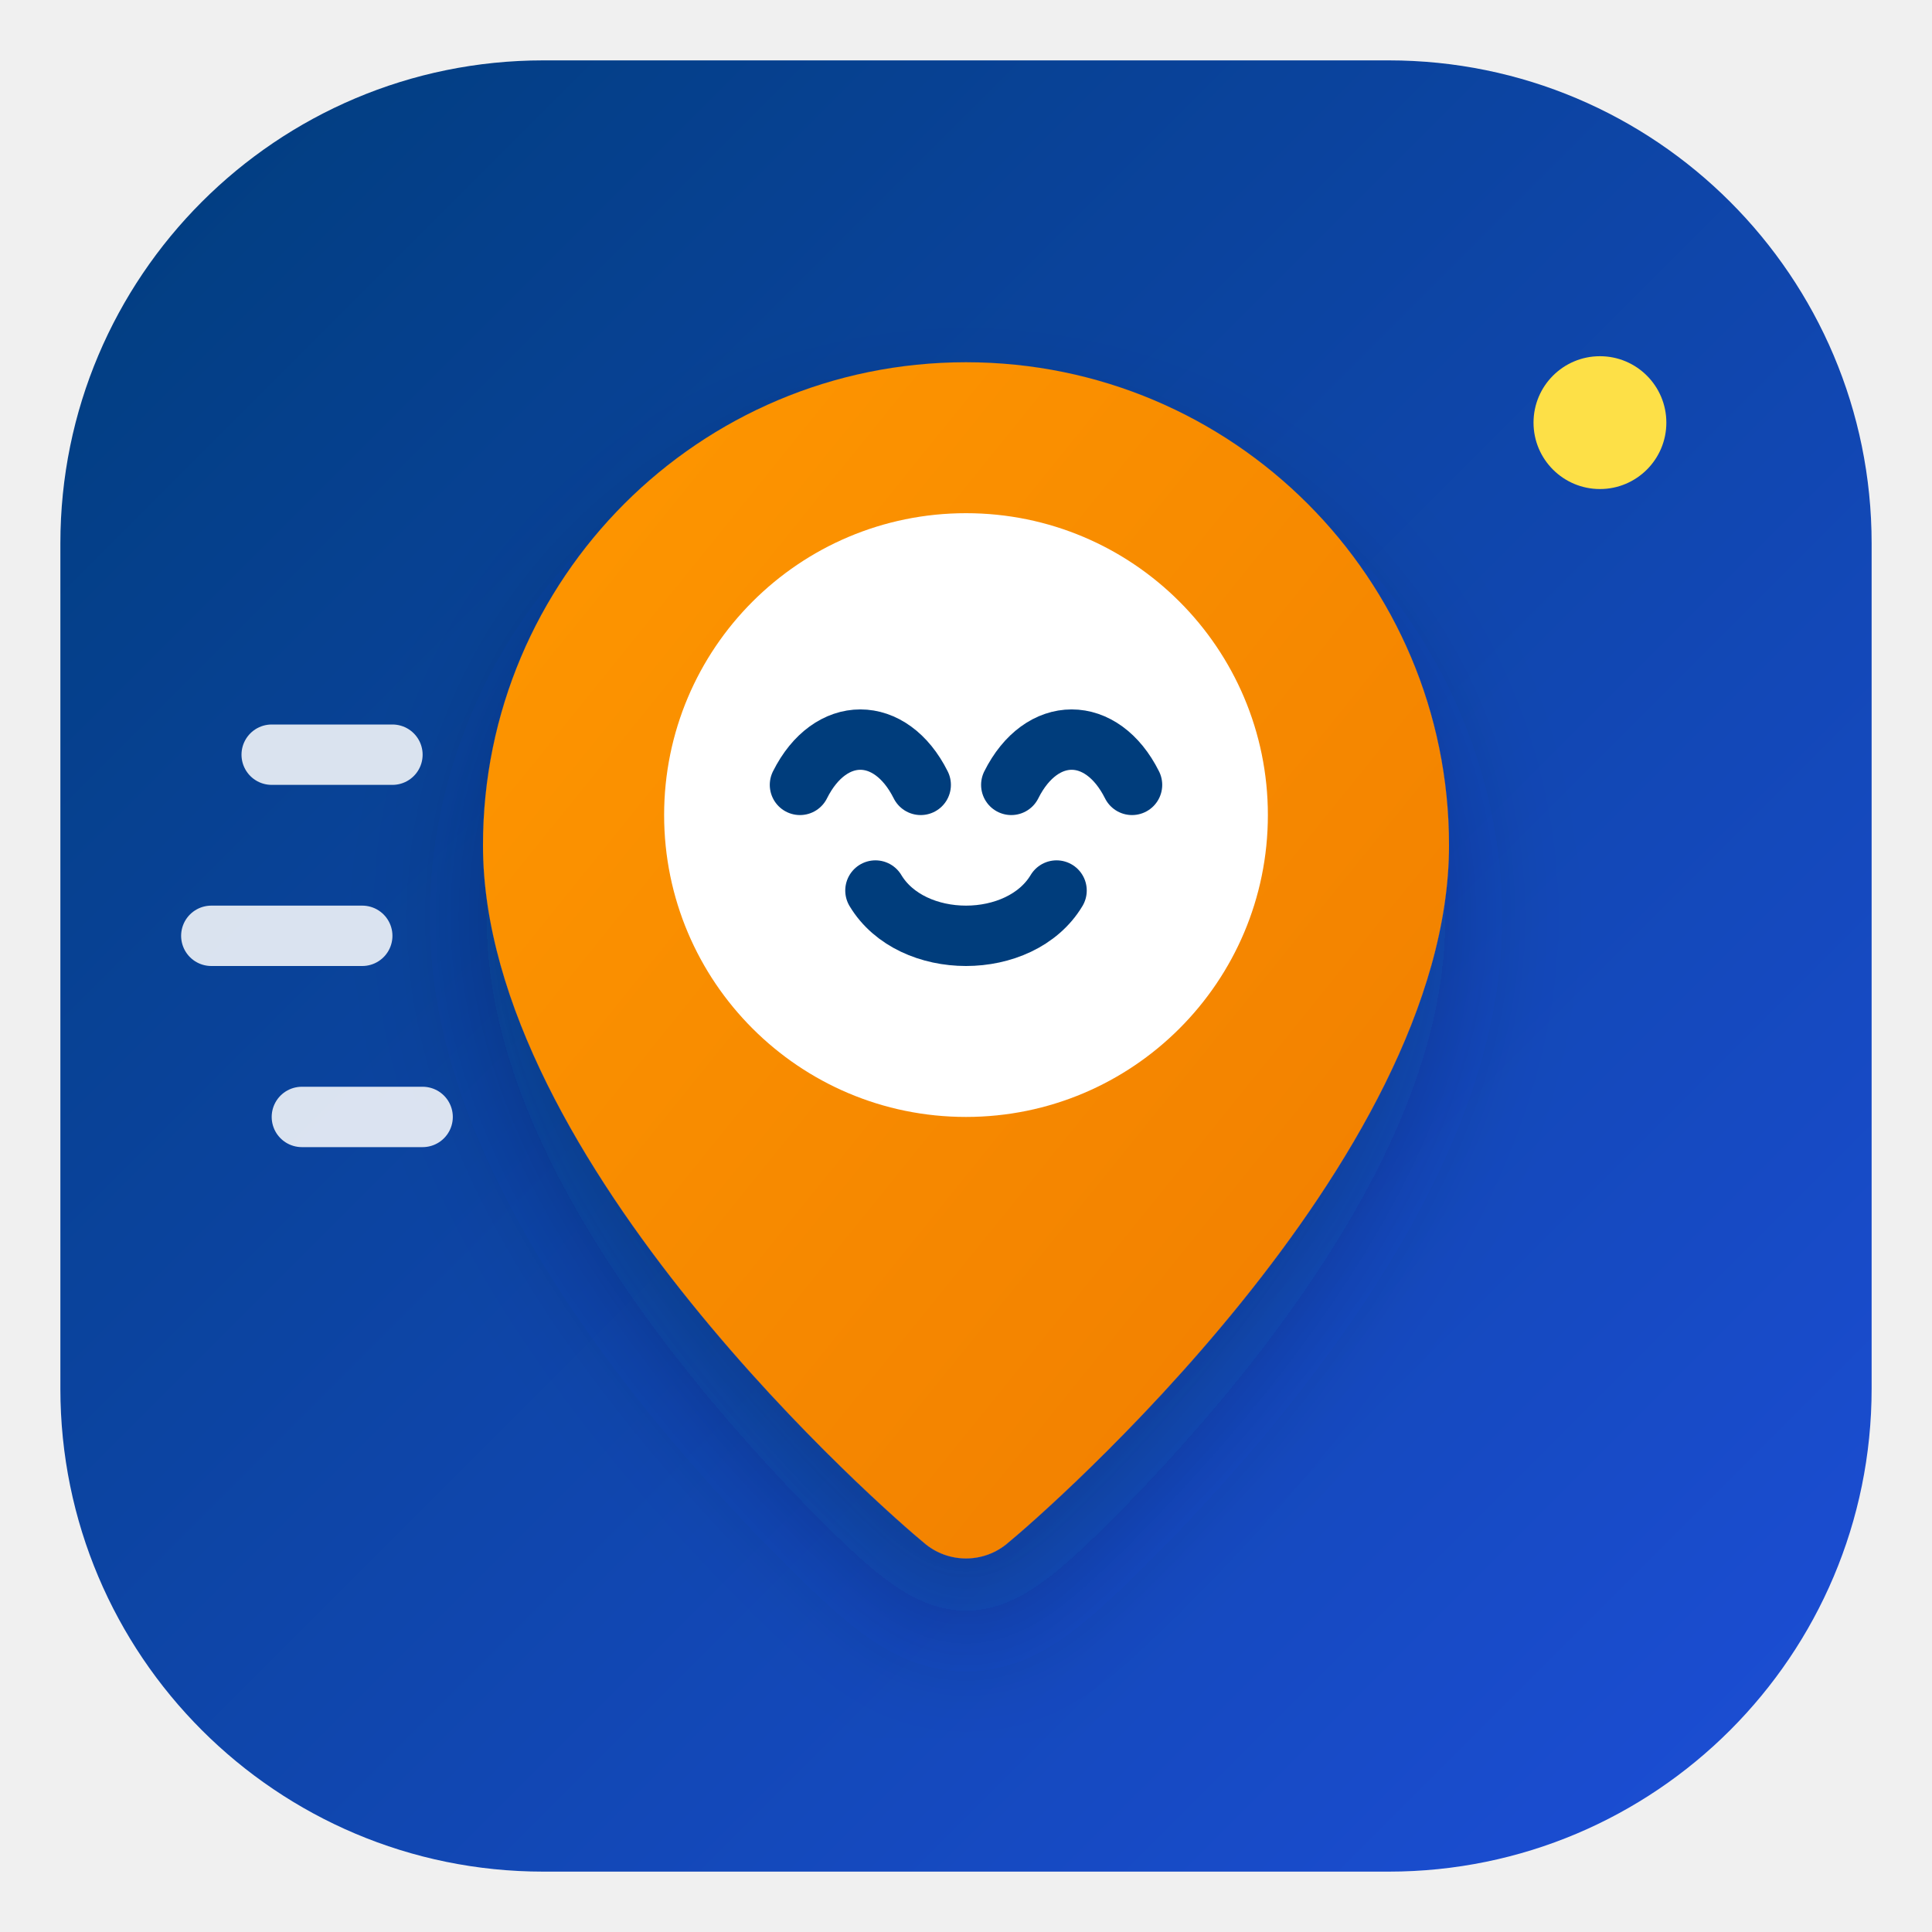
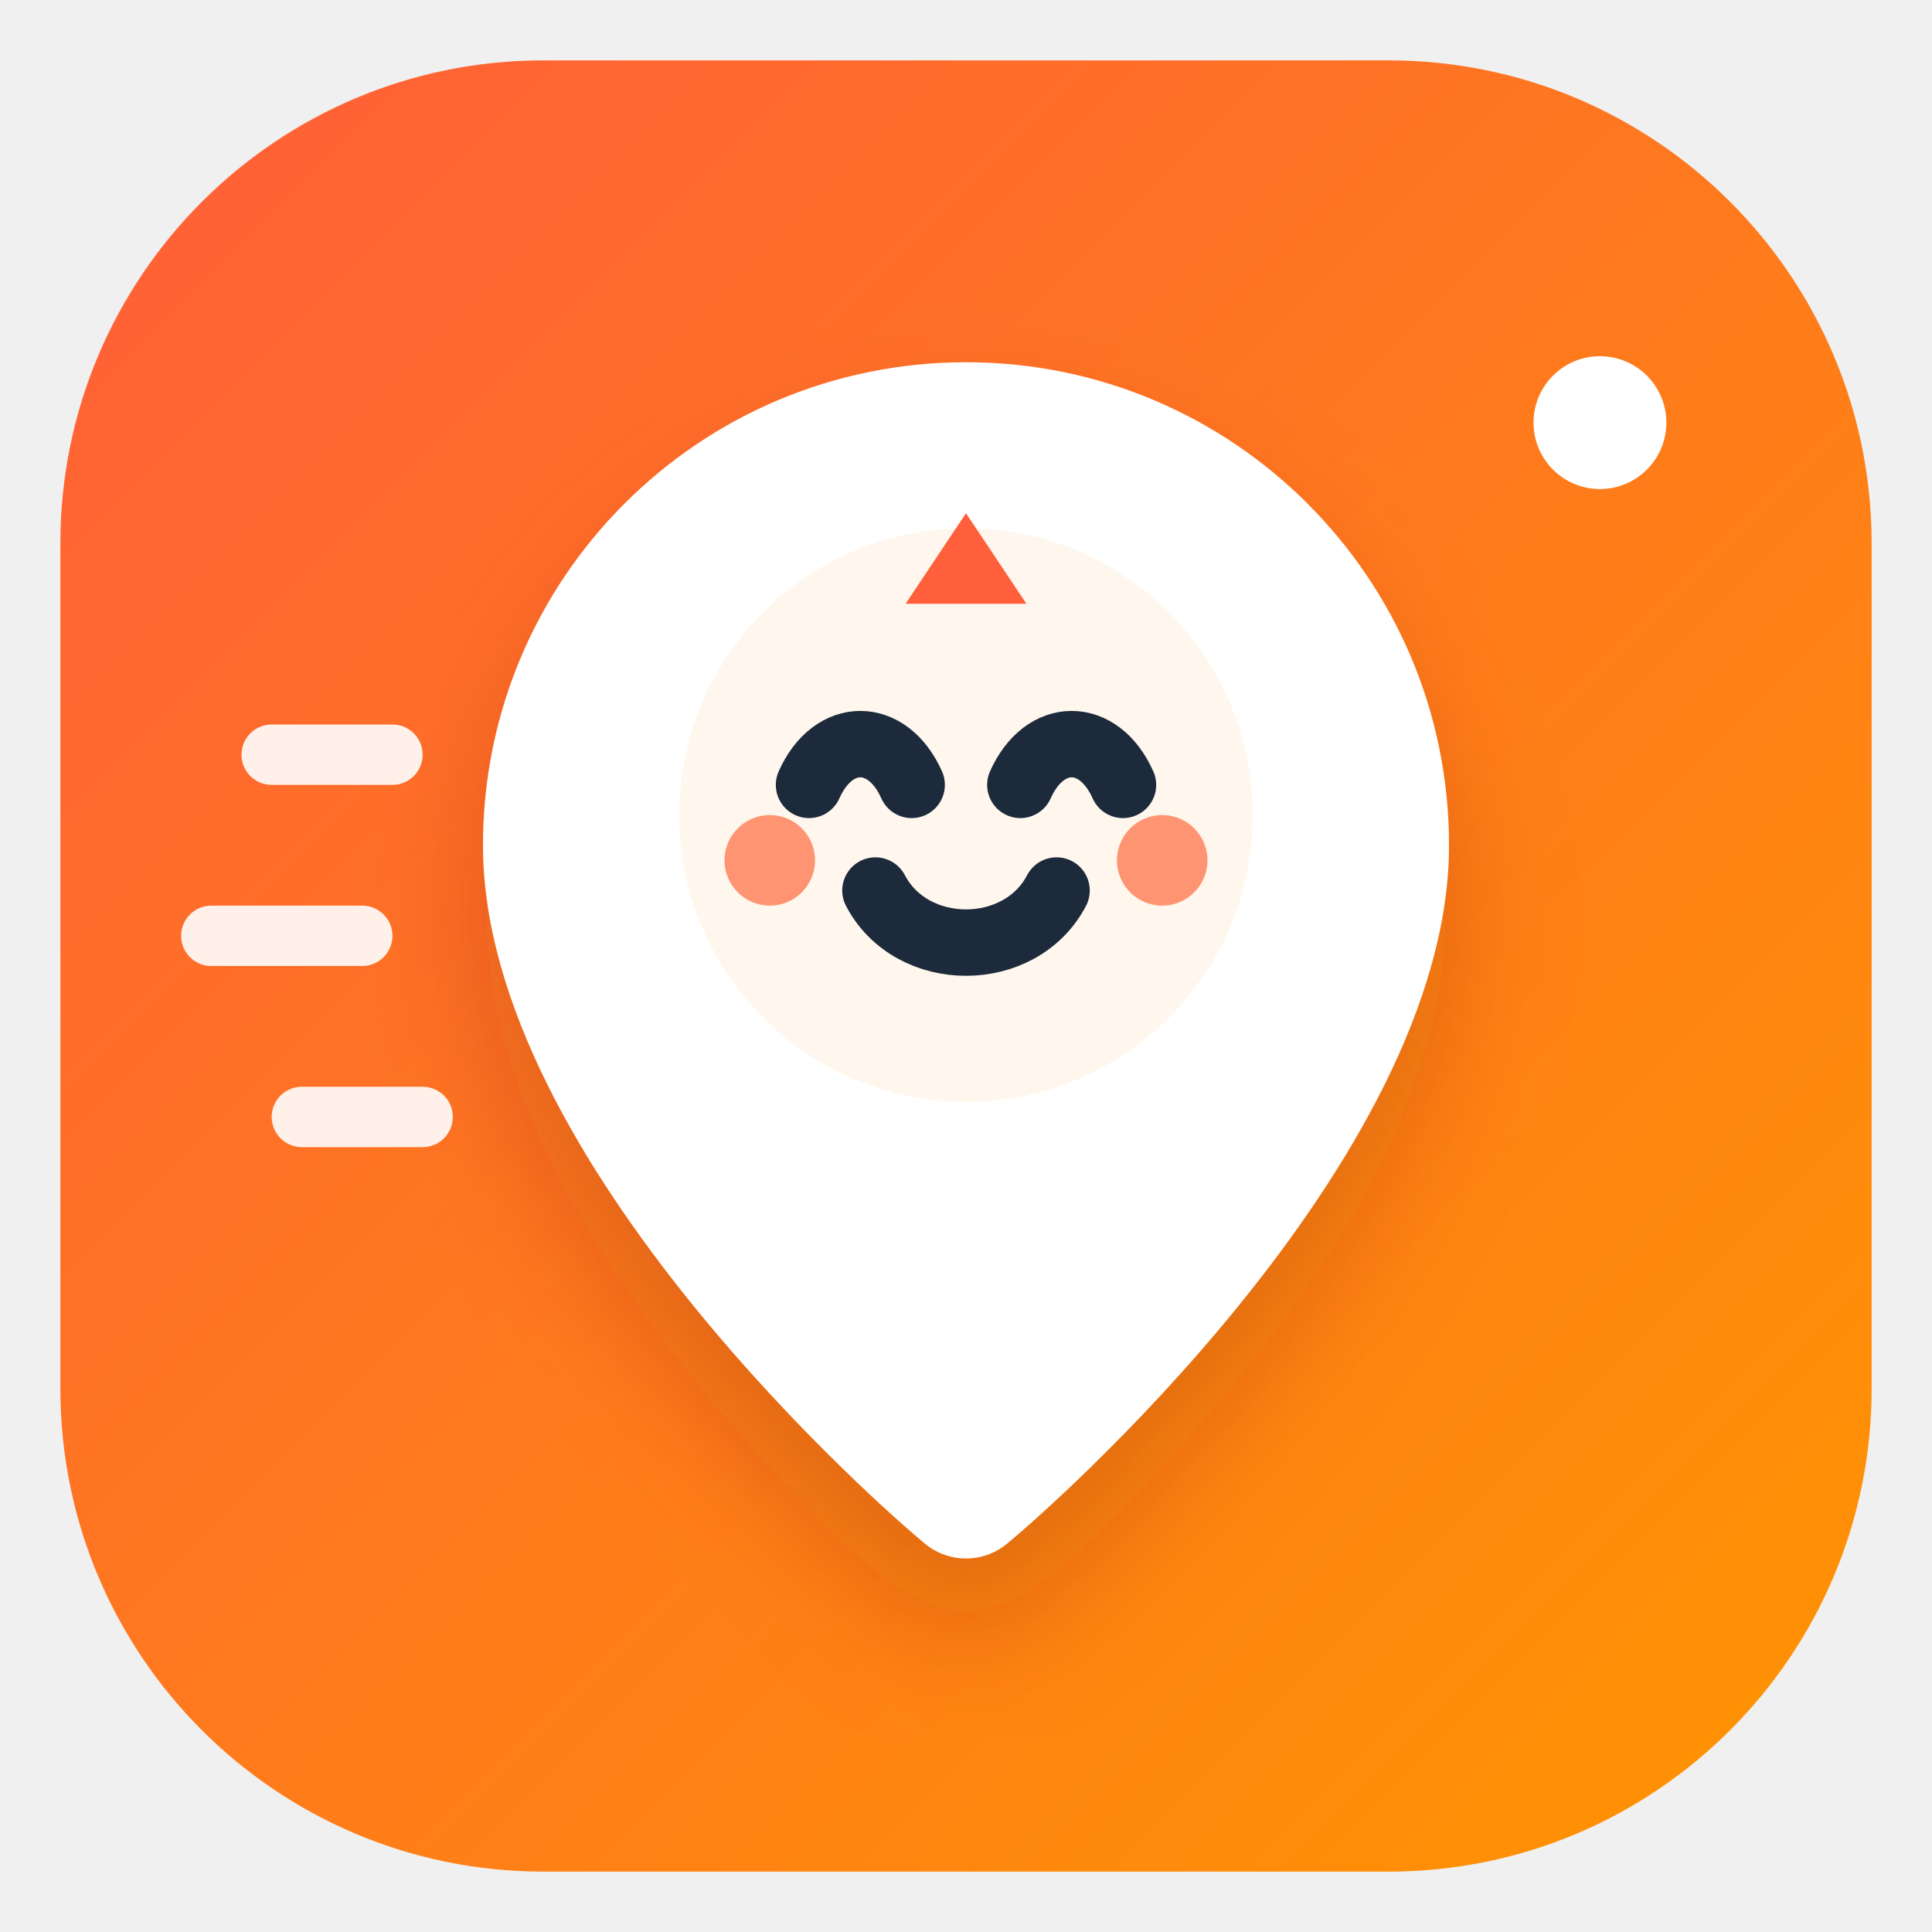
<svg xmlns="http://www.w3.org/2000/svg" viewBox="0 0 64 64" width="64" height="64" fill="none">
  <defs>
-     <linearGradient id="bgGrad" x1="0%" y1="0%" x2="100%" y2="100%">
-       <stop offset="0%" stop-color="#003D7C" />
-       <stop offset="100%" stop-color="#1D4ED8" />
+     <linearGradient id="warmBg" x1="0%" y1="0%" x2="100%" y2="100%">
+       <stop offset="0%" stop-color="#FF5E3A" />
+       <stop offset="100%" stop-color="#FF9500" />
    </linearGradient>
-     <linearGradient id="orangePin" x1="0%" y1="0%" x2="100%" y2="100%">
-       <stop offset="0%" stop-color="#FF9800" />
-       <stop offset="100%" stop-color="#EF7C00" />
-     </linearGradient>
-     <filter id="pinShadow" x="-15%" y="-15%" width="130%" height="130%">
-       <feDropShadow dx="0" dy="2.5" stdDeviation="2" flood-opacity="0.25" flood-color="#001840" />
+     <filter id="whitePinShadow" x="-15%" y="-15%" width="130%" height="130%">
+       <feDropShadow dx="0" dy="2.5" stdDeviation="2" flood-opacity="0.25" flood-color="#8B2500" />
    </filter>
  </defs>
-   <rect x="2" y="2" width="60" height="60" rx="16" fill="url(#bgGrad)" />
-   <g filter="url(#pinShadow)">
-     <path d="M32 12C23.16 12 16 19.16 16 28C16 38.5 29.5 50.2 30.6 51.1C31.4 51.8 32.6 51.8 33.4 51.1C34.5 50.2 48 38.5 48 28C48 19.16 40.84 12 32 12Z" fill="url(#orangePin)" />
-     <circle cx="32" cy="27" r="10" fill="#FFFFFF" />
-     <path d="M26.5 26C27.5 24 29.5 24 30.5 26" stroke="#003D7C" stroke-width="2" stroke-linecap="round" fill="none" />
-     <path d="M33.5 26C34.5 24 36.5 24 37.5 26" stroke="#003D7C" stroke-width="2" stroke-linecap="round" fill="none" />
-     <path d="M29 29.5C30.2 31.5 33.8 31.5 35 29.5" stroke="#003D7C" stroke-width="2" stroke-linecap="round" fill="none" />
-     <path d="M32 17.5L34 20.5H30L32 17.5Z" fill="#FFFFFF" />
+   <rect x="2" y="2" width="60" height="60" rx="16" fill="url(#warmBg)" />
+   <g filter="url(#whitePinShadow)">
+     <path d="M32 12C23.16 12 16 19.16 16 28C16 38.5 29.5 50.2 30.6 51.1C31.4 51.8 32.6 51.8 33.4 51.1C34.5 50.2 48 38.5 48 28C48 19.16 40.84 12 32 12Z" fill="#FFFFFF" />
+     <circle cx="32" cy="27" r="9.5" fill="#FFF7ED" />
+     <path d="M26.8 26C27.6 24.2 29.4 24.2 30.2 26" stroke="#1E293B" stroke-width="2.2" stroke-linecap="round" fill="none" />
+     <path d="M33.8 26C34.6 24.2 36.4 24.2 37.2 26" stroke="#1E293B" stroke-width="2.2" stroke-linecap="round" fill="none" />
+     <circle cx="25.5" cy="28.5" r="1.5" fill="#FF8A65" opacity="0.9" />
+     <circle cx="38.5" cy="28.5" r="1.5" fill="#FF8A65" opacity="0.9" />
+     <path d="M29 29.5C30.2 31.8 33.8 31.8 35 29.5" stroke="#1E293B" stroke-width="2.2" stroke-linecap="round" fill="none" />
+     <path d="M32 17L34 20H30L32 17Z" fill="#FF5E3A" />
  </g>
-   <path d="M9 25H13M7 31H12M10 37H14" stroke="#FFFFFF" stroke-width="2" stroke-linecap="round" opacity="0.85" />
-   <circle cx="53" cy="14" r="2.2" fill="#FDE047" />
+   <path d="M9 25H13M7 31H12M10 37H14" stroke="#FFFFFF" stroke-width="2" stroke-linecap="round" opacity="0.9" />
+   <circle cx="53" cy="14" r="2.2" fill="#FFFFFF" />
</svg>
